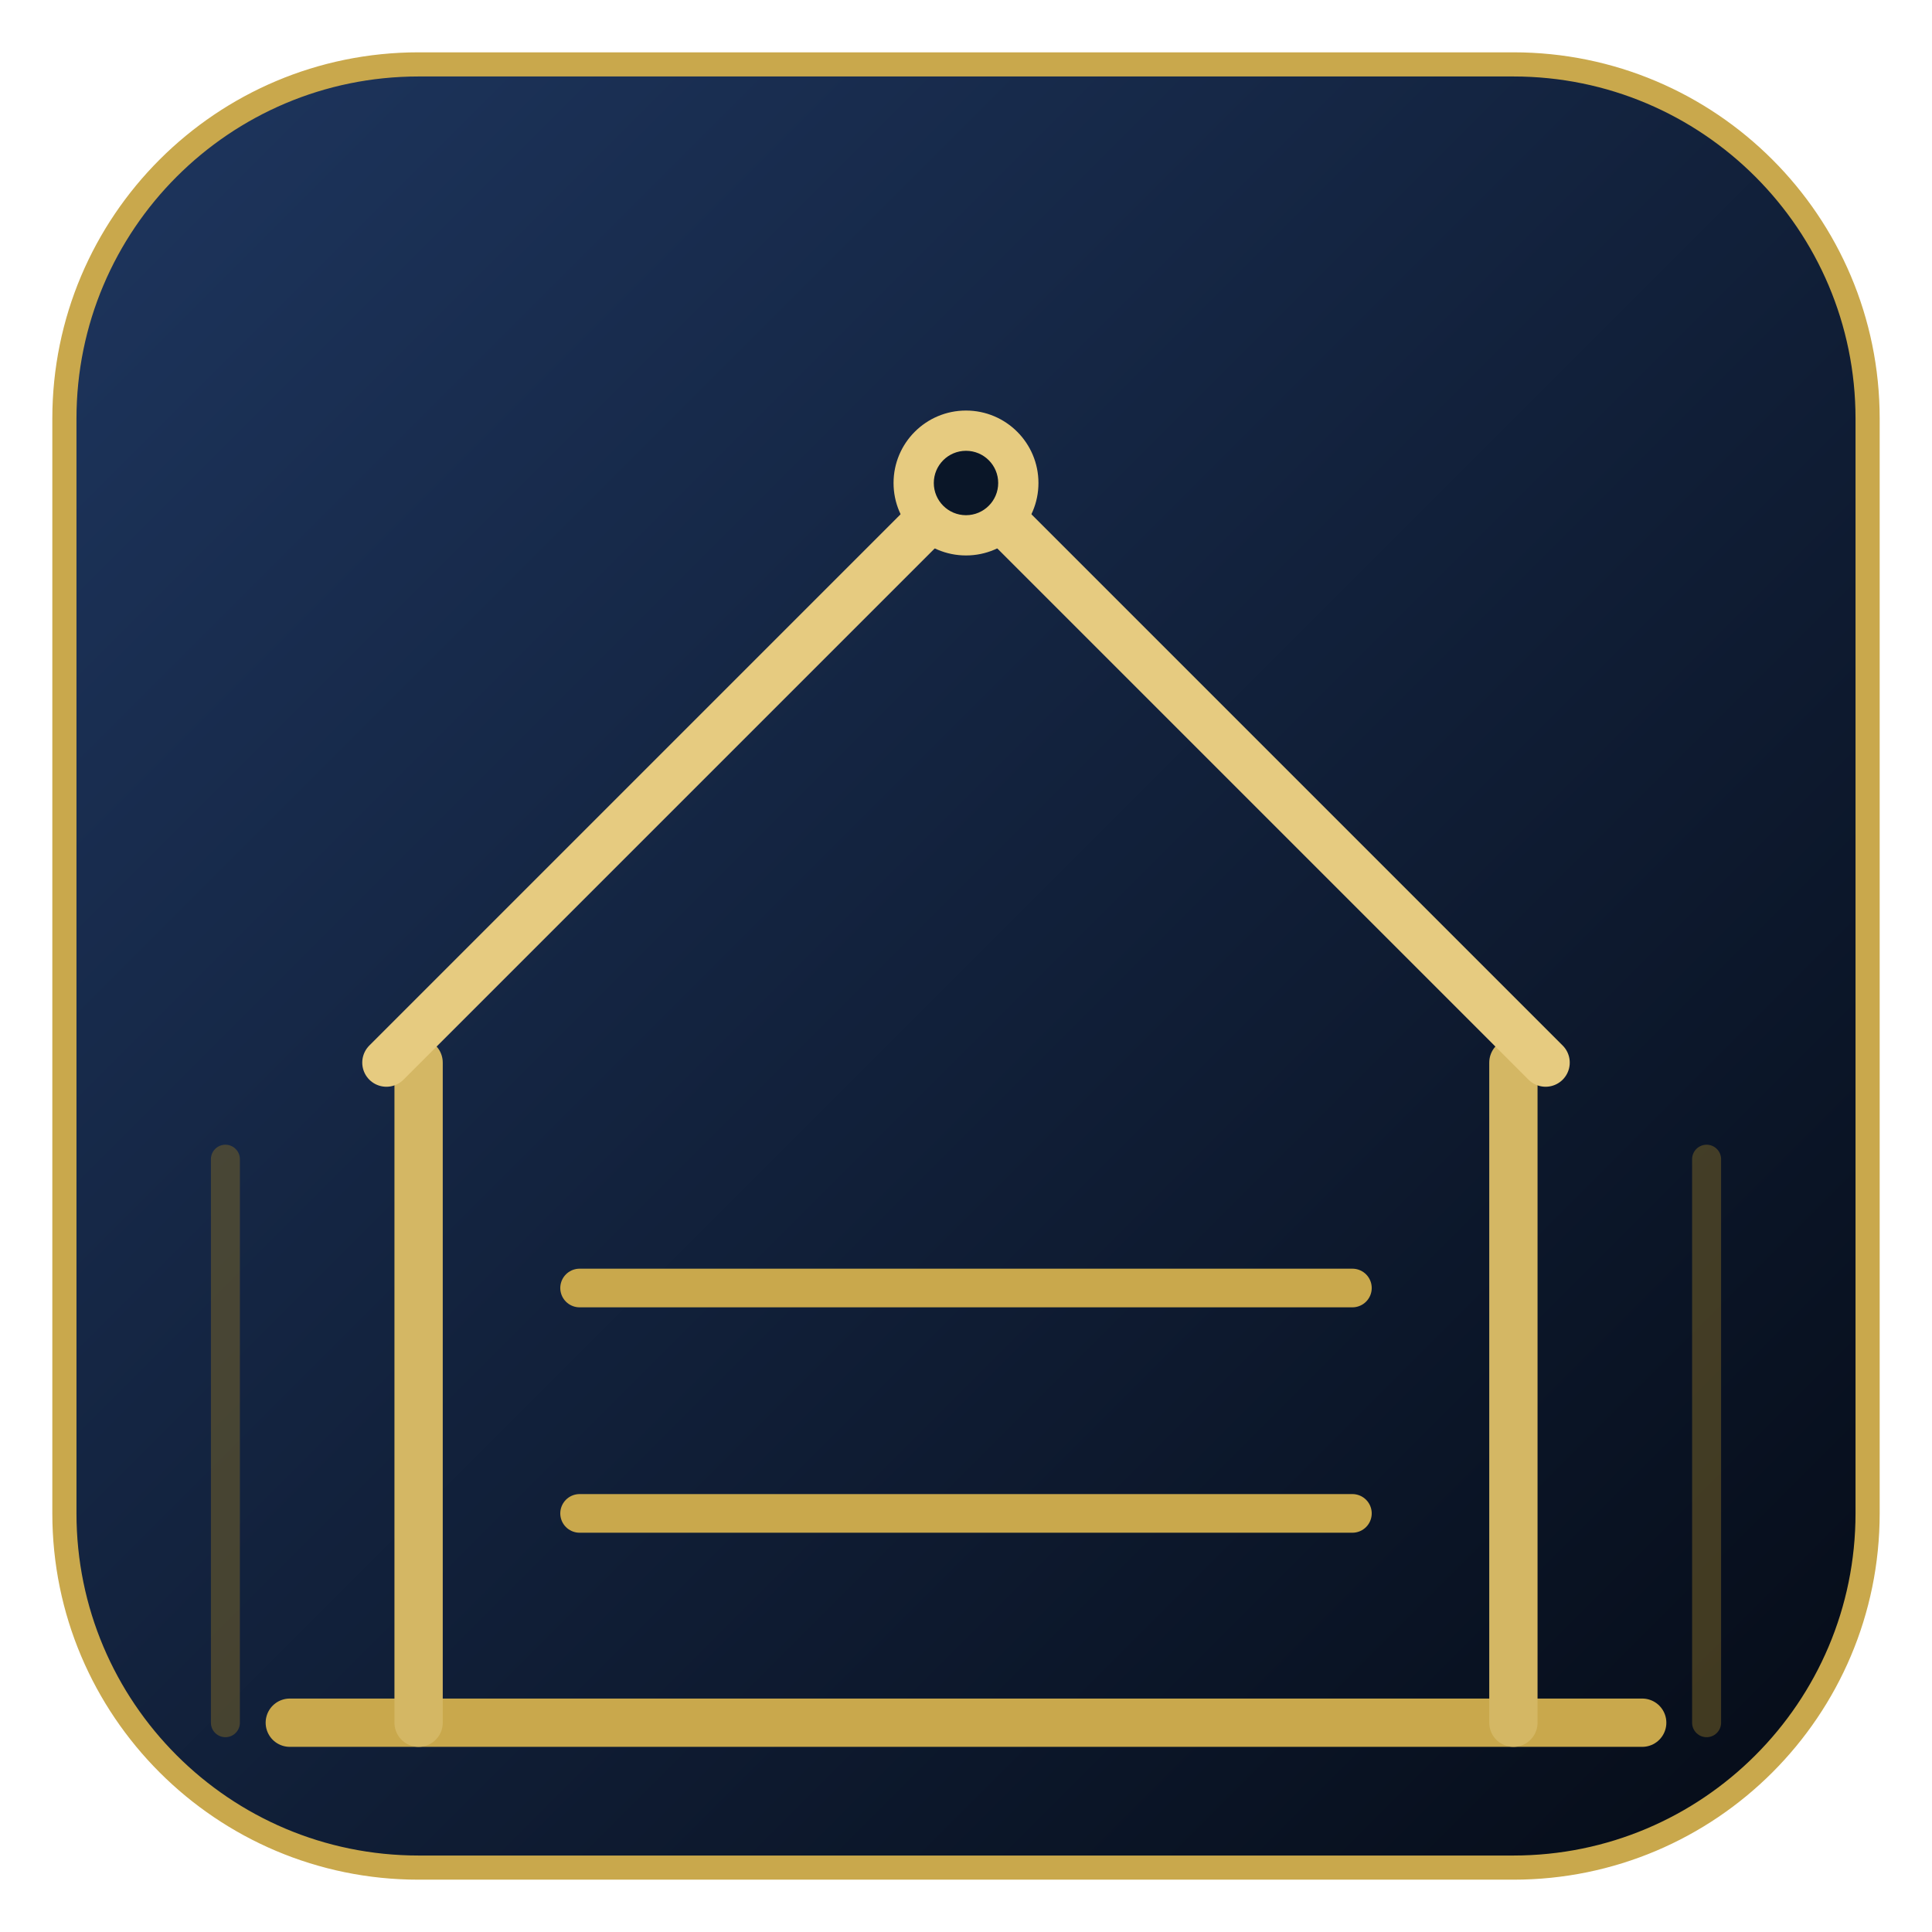
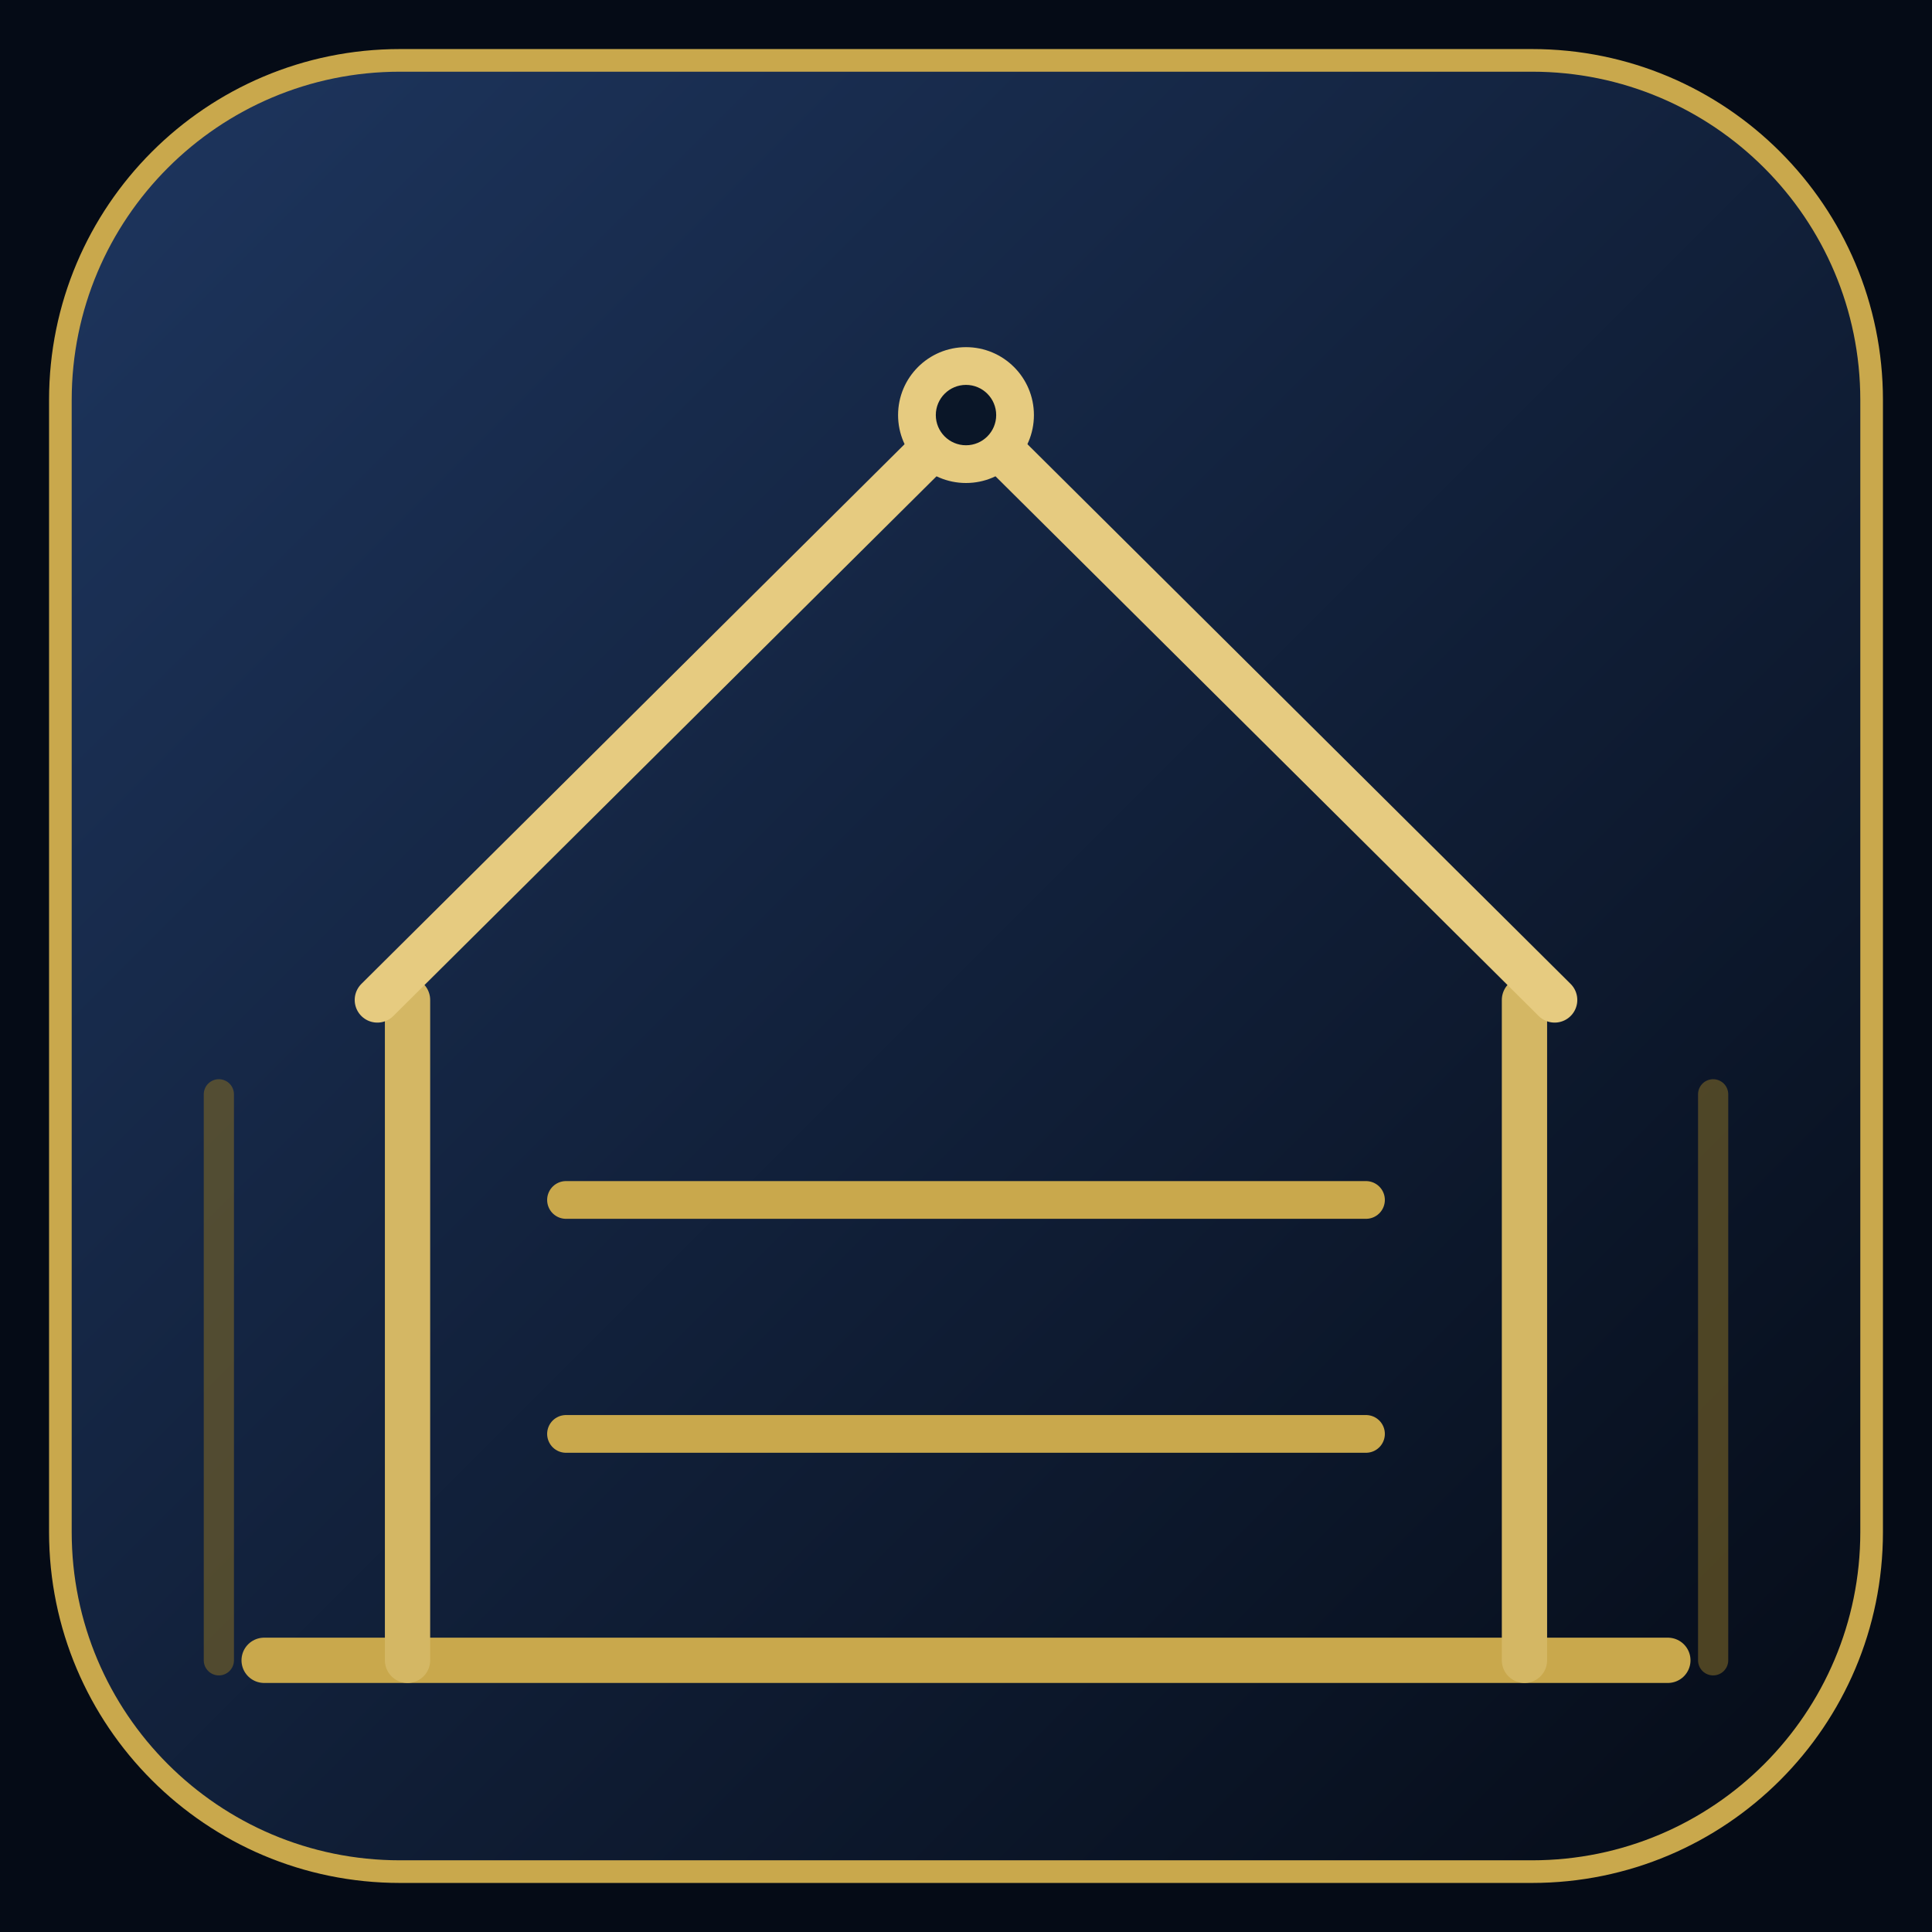
- <svg xmlns="http://www.w3.org/2000/svg" viewBox="0 0 120 120" role="img" xml:lang="en">
+ <svg xmlns="http://www.w3.org/2000/svg" viewBox="0 0 512 512" role="img">
  <defs>
-     <linearGradient id="bg" x1="0" y1="0" x2="1" y2="1" gradientUnits="objectBoundingBox">
+     <linearGradient id="bgg" x1="0" y1="0" x2="1" y2="1">
      <stop offset="0%" stop-color="#1E365F" />
      <stop offset="100%" stop-color="#050B16" />
    </linearGradient>
  </defs>
-   <rect x="4" y="4" width="112" height="112" rx="22" fill="url(#bg)" stroke="#C9A84C" stroke-width="1.5" />
-   <line x1="18" y1="107" x2="102" y2="107" stroke="#C9A84C" stroke-width="3" stroke-linecap="round" />
-   <line x1="26" y1="107" x2="26" y2="66" stroke="#D4B764" stroke-width="3" stroke-linecap="round" />
-   <line x1="94" y1="107" x2="94" y2="66" stroke="#D4B764" stroke-width="3" stroke-linecap="round" />
-   <polyline points="24,66 60,30 96,66" fill="none" stroke="#E6CB80" stroke-width="3" stroke-linecap="round" stroke-linejoin="round" />
-   <line x1="36" y1="80" x2="84" y2="80" stroke="#C9A84C" stroke-width="2.4" stroke-linecap="round" />
-   <line x1="36" y1="94" x2="84" y2="94" stroke="#C9A84C" stroke-width="2.4" stroke-linecap="round" />
-   <circle cx="60" cy="30" r="4.5" fill="#E6CB80" />
-   <circle cx="60" cy="30" r="2" fill="#0A1628" />
-   <line x1="14" y1="72" x2="14" y2="107" stroke="#7C6526" stroke-width="1.8" stroke-linecap="round" opacity="0.5" />
-   <line x1="106" y1="72" x2="106" y2="107" stroke="#7C6526" stroke-width="1.8" stroke-linecap="round" opacity="0.5" />
+   <rect width="512" height="512" fill="#050B16" />
+   <rect x="16" y="16" width="480" height="480" rx="90" fill="url(#bgg)" stroke="#C9A84C" stroke-width="6" />
+   <line x1="70" y1="440" x2="442" y2="440" stroke="#C9A84C" stroke-width="12" stroke-linecap="round" />
+   <line x1="108" y1="440" x2="108" y2="265" stroke="#D4B764" stroke-width="12" stroke-linecap="round" />
+   <line x1="404" y1="440" x2="404" y2="265" stroke="#D4B764" stroke-width="12" stroke-linecap="round" />
+   <polyline points="100,265 256,110 412,265" fill="none" stroke="#E6CB80" stroke-width="12" stroke-linecap="round" stroke-linejoin="round" />
+   <line x1="150" y1="318" x2="362" y2="318" stroke="#C9A84C" stroke-width="10" stroke-linecap="round" />
+   <line x1="150" y1="380" x2="362" y2="380" stroke="#C9A84C" stroke-width="10" stroke-linecap="round" />
+   <circle cx="256" cy="110" r="18" fill="#E6CB80" />
+   <circle cx="256" cy="110" r="8" fill="#0A1628" />
+   <line x1="58" y1="290" x2="58" y2="440" stroke="#7C6526" stroke-width="8" stroke-linecap="round" opacity="0.6" />
+   <line x1="454" y1="290" x2="454" y2="440" stroke="#7C6526" stroke-width="8" stroke-linecap="round" opacity="0.6" />
</svg>
